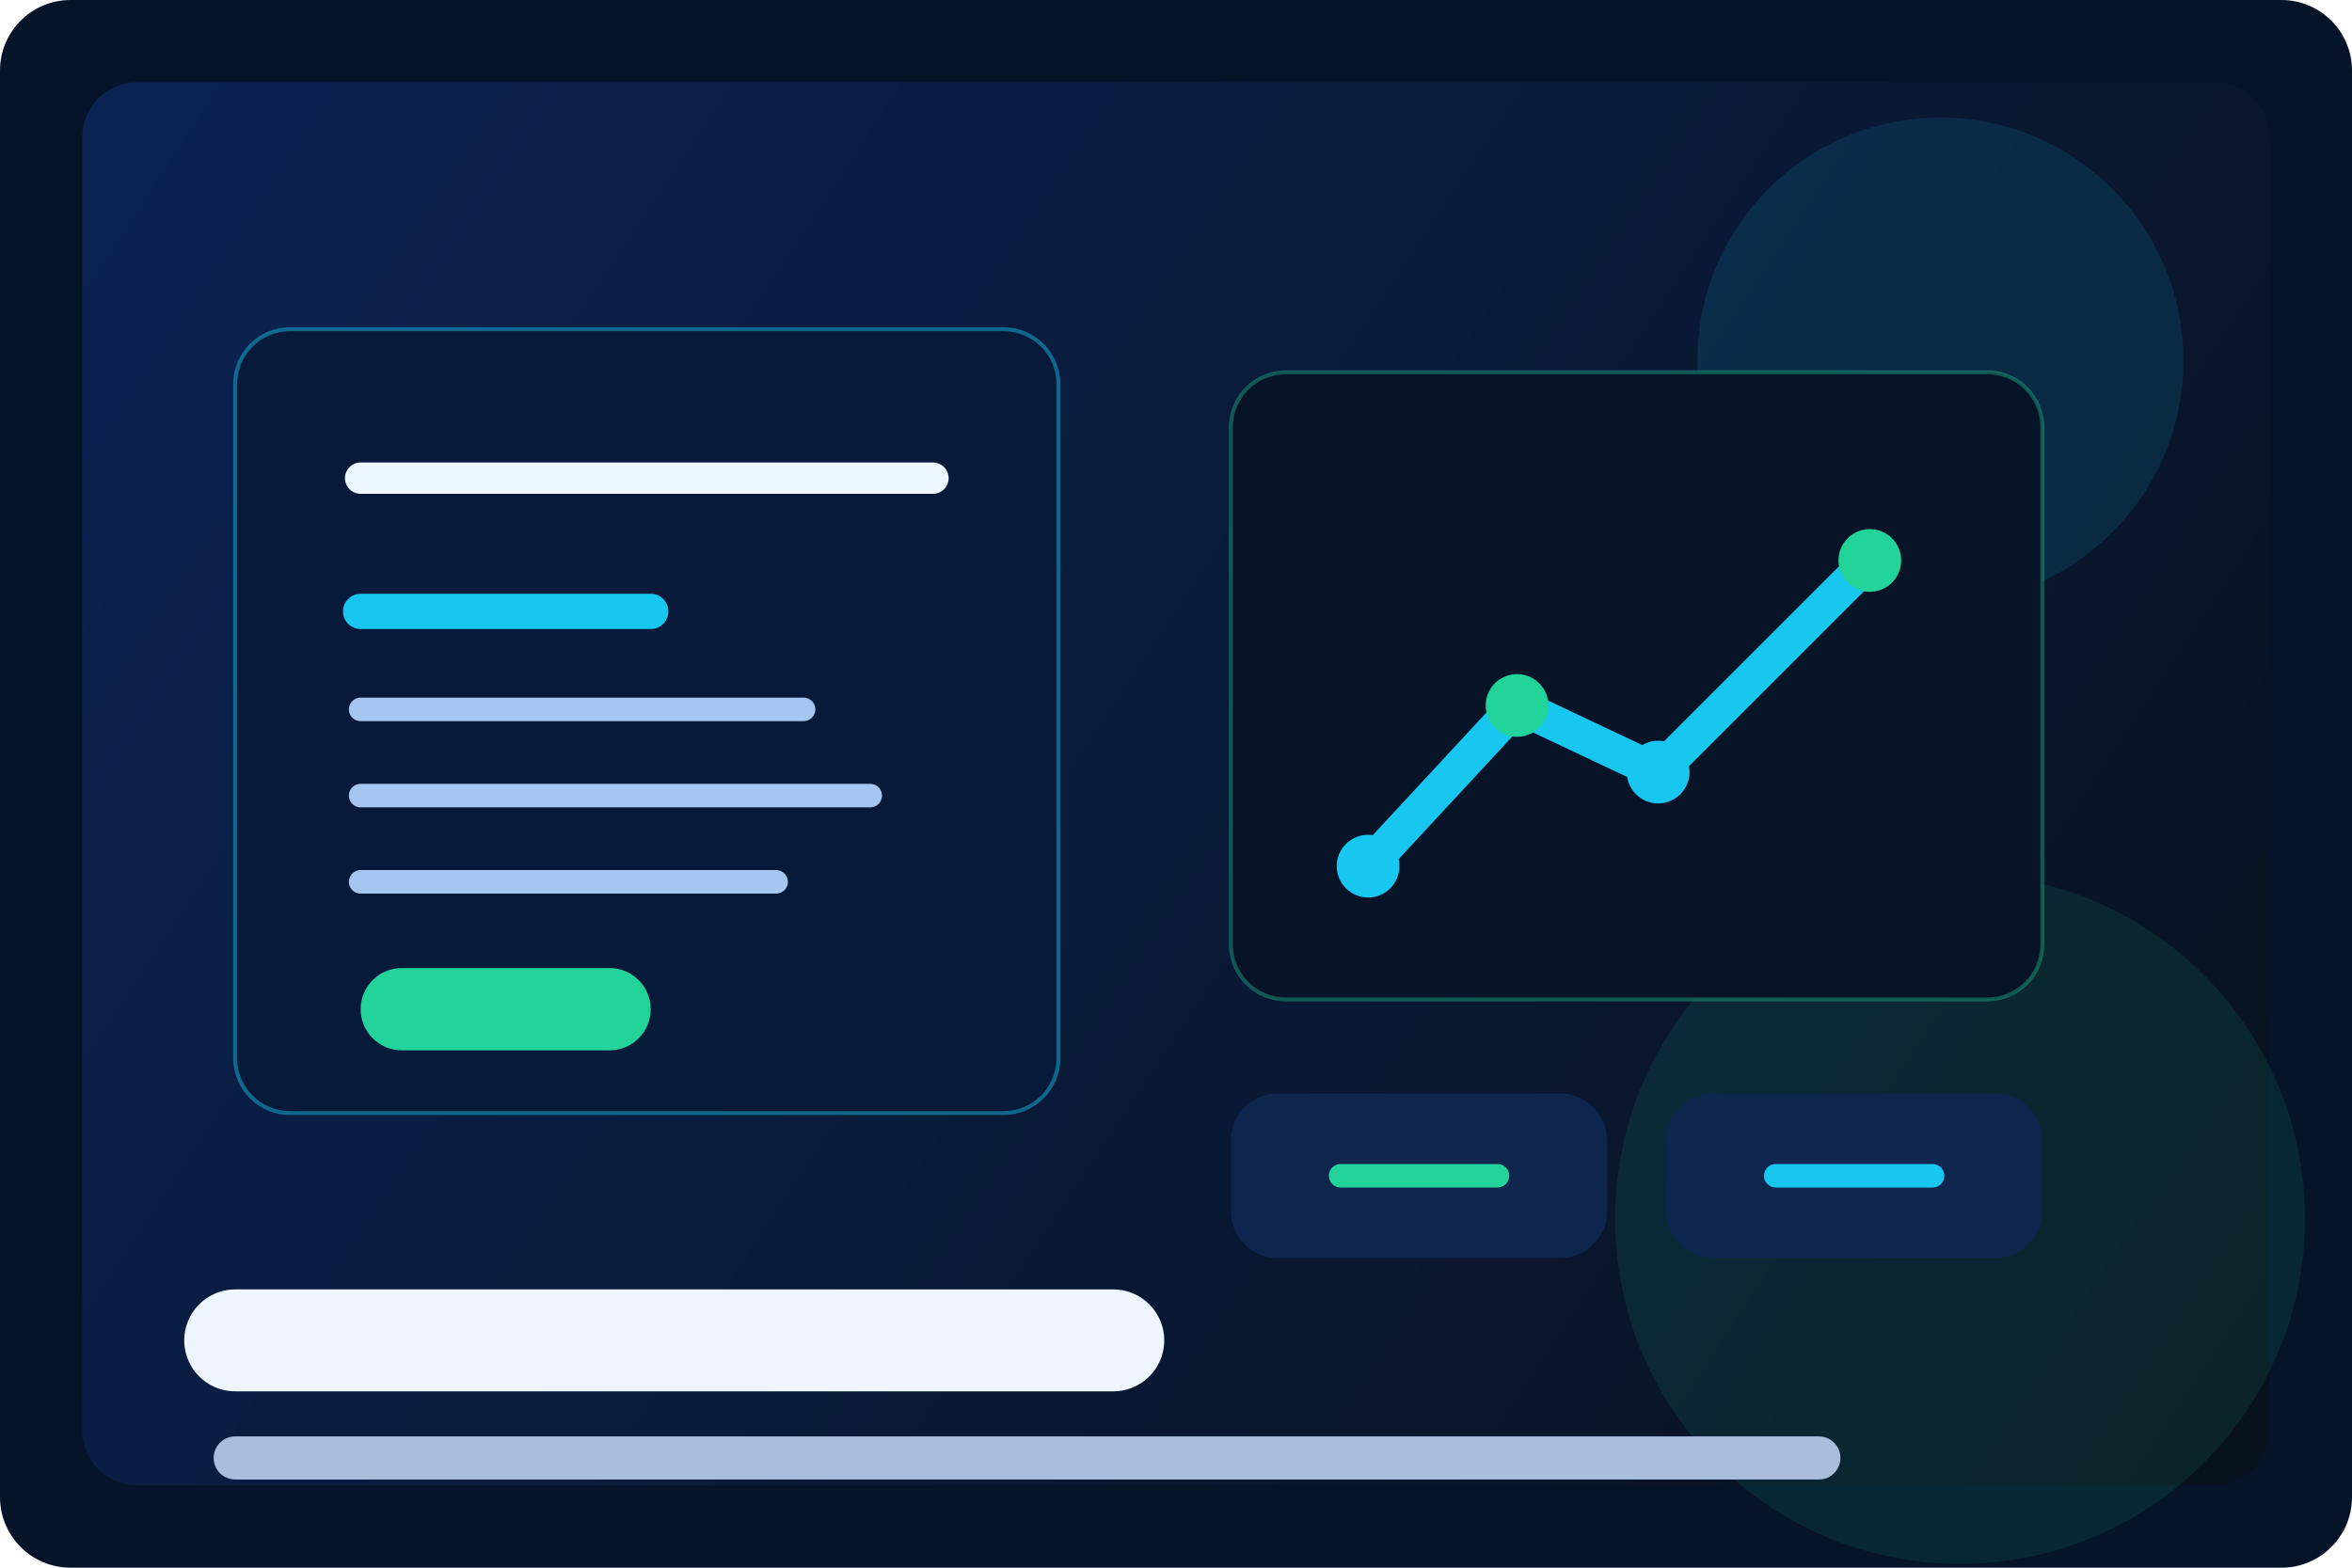
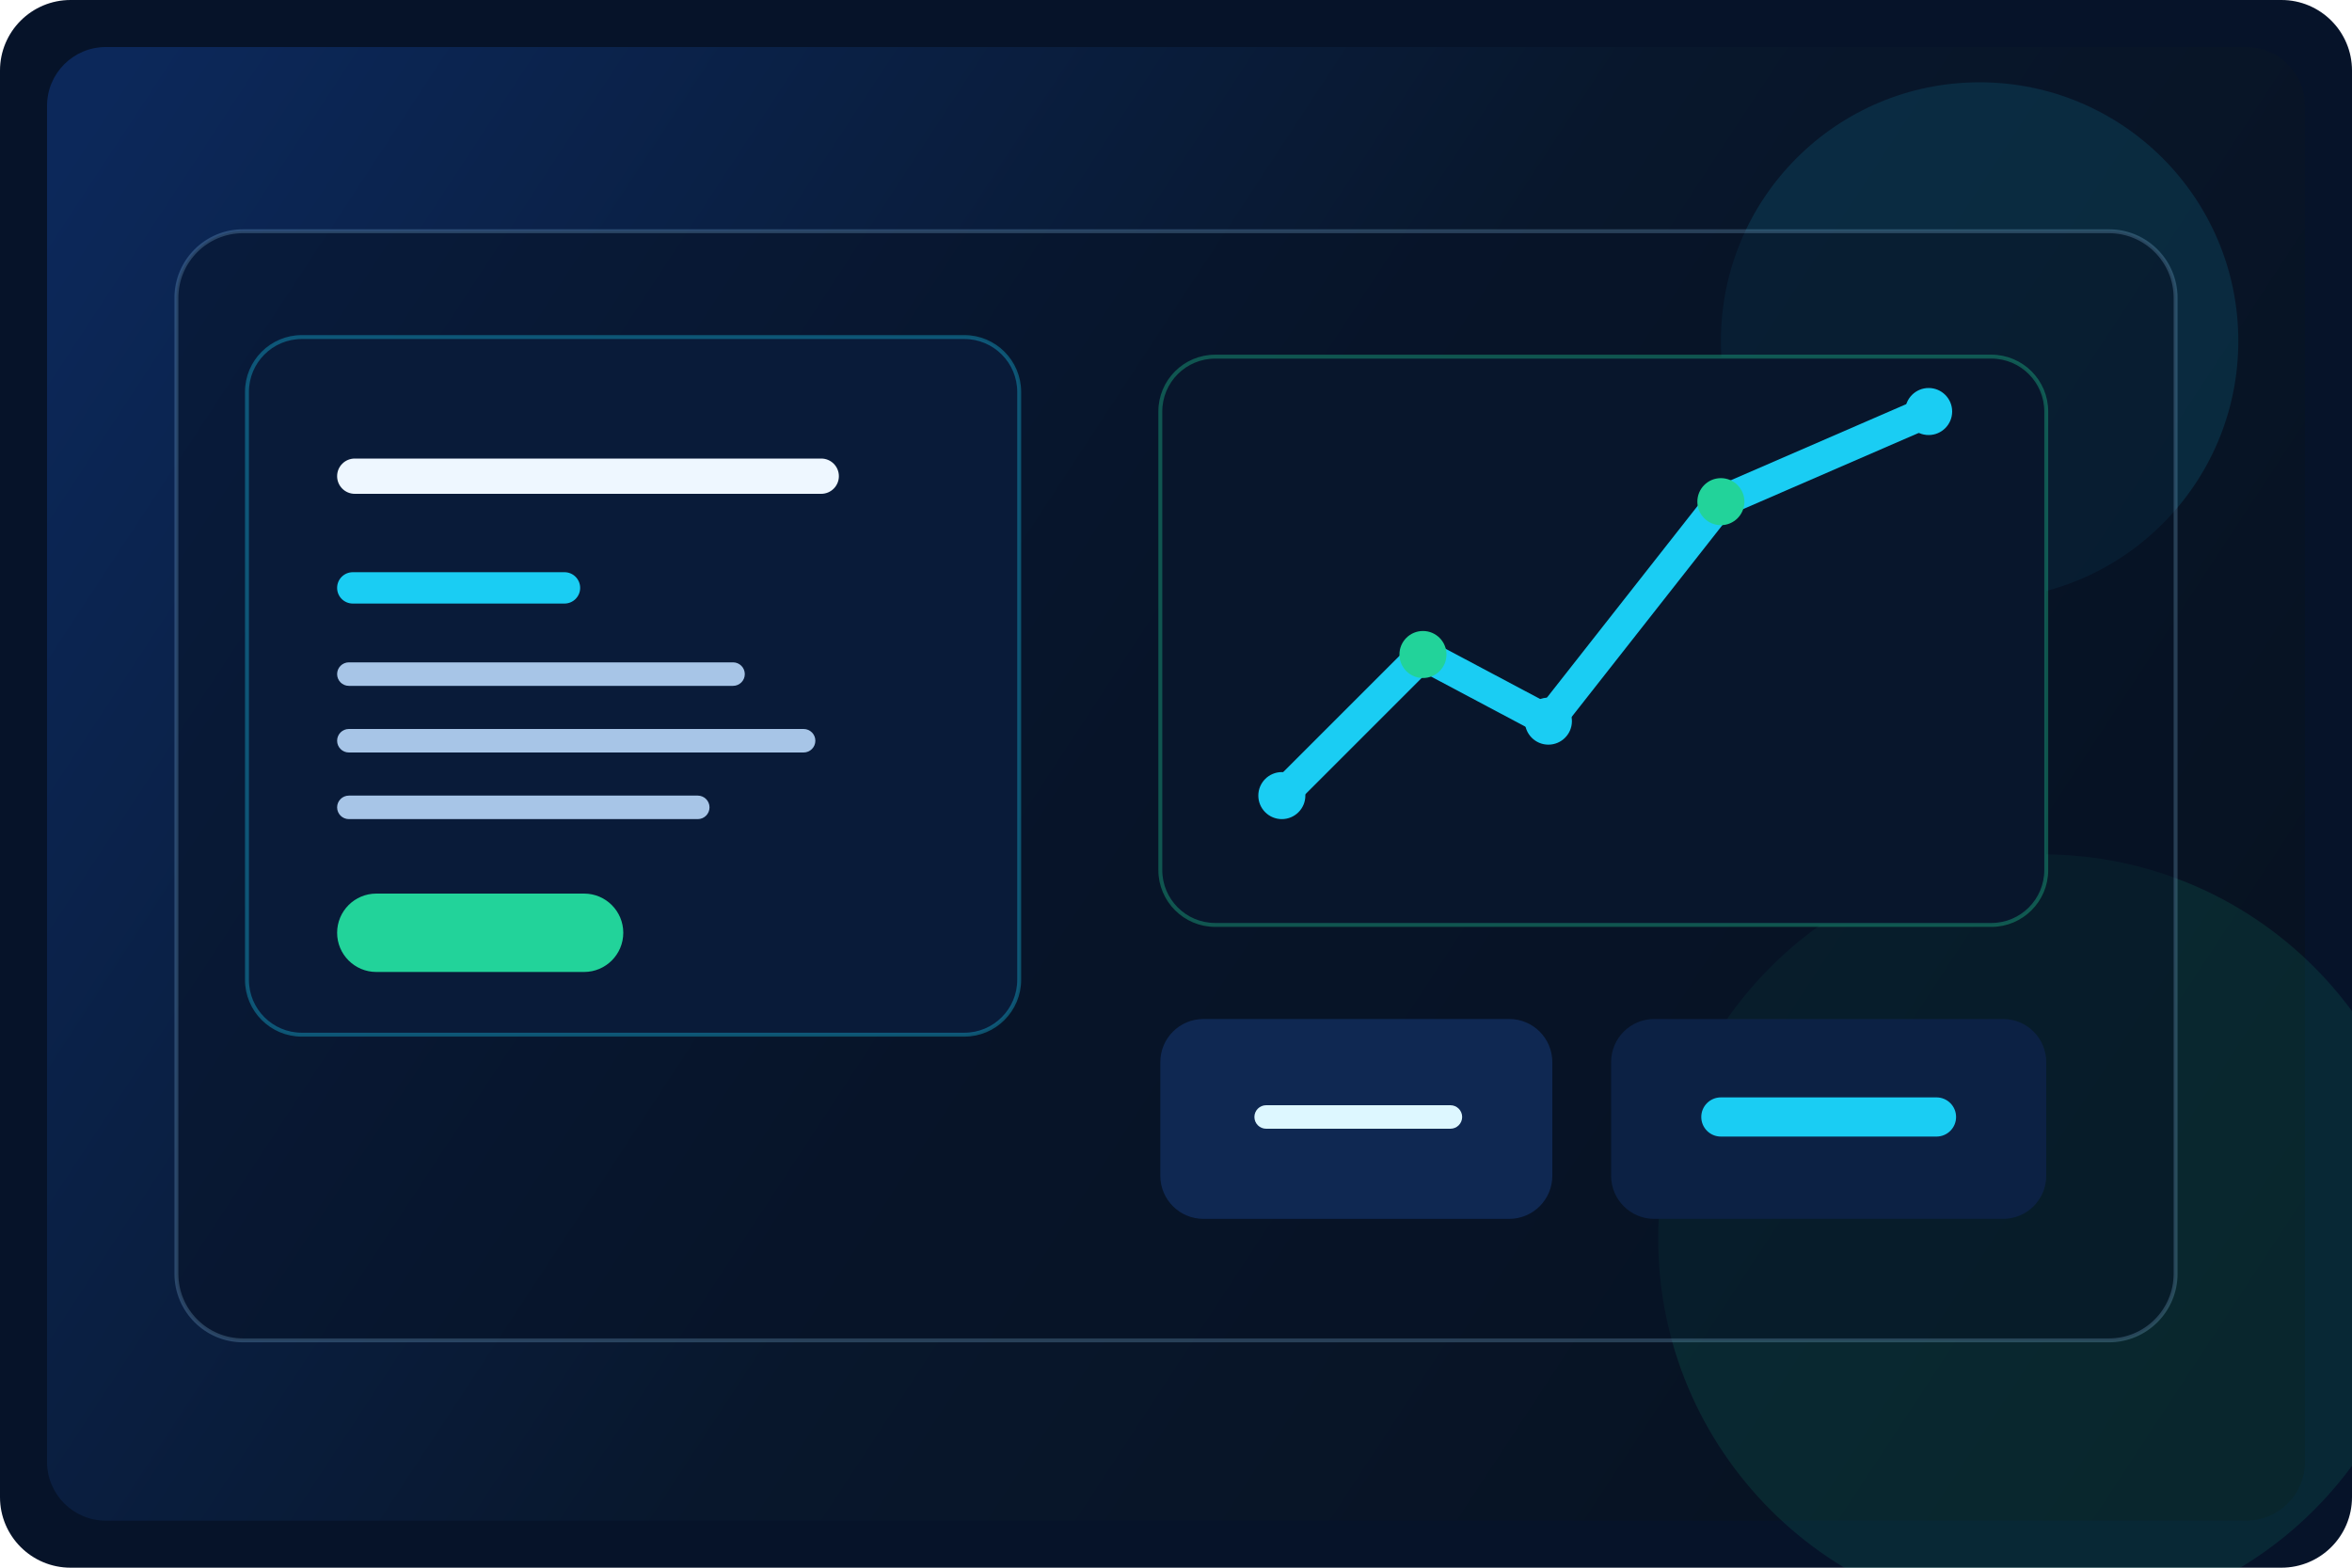
<svg xmlns="http://www.w3.org/2000/svg" width="1200" height="800" viewBox="0 0 1200 800" fill="none">
-   <rect width="1200" height="800" rx="36" fill="#06142A" />
-   <rect x="42" y="42" width="1116" height="716" rx="28" fill="url(#paint0_linear_6_1)" />
-   <circle cx="990" cy="184" r="124" fill="#18C7F0" fill-opacity="0.12" />
-   <circle cx="1000" cy="622" r="176" fill="#22D39A" fill-opacity="0.1" />
-   <rect x="120" y="168" width="420" height="400" rx="28" fill="#081A39" stroke="#18C7F0" stroke-opacity="0.45" stroke-width="2" />
-   <path d="M184 244H476" stroke="#ECF7FF" stroke-width="16" stroke-linecap="round" />
-   <path d="M184 312H332" stroke="#18C7F0" stroke-width="18" stroke-linecap="round" />
-   <path d="M184 362H410" stroke="#A5C6F0" stroke-width="12" stroke-linecap="round" />
-   <path d="M184 406H444" stroke="#A5C6F0" stroke-width="12" stroke-linecap="round" />
-   <path d="M184 450H396" stroke="#A5C6F0" stroke-width="12" stroke-linecap="round" />
-   <rect x="184" y="494" width="148" height="42" rx="21" fill="#22D39A" />
-   <rect x="628" y="190" width="414" height="320" rx="28" fill="#071427" stroke="#22D39A" stroke-opacity="0.35" stroke-width="2" />
-   <path d="M698 442L774 360L846 394L954 286" stroke="#18C7F0" stroke-width="18" stroke-linecap="round" stroke-linejoin="round" />
-   <circle cx="698" cy="442" r="16" fill="#18C7F0" />
-   <circle cx="774" cy="360" r="16" fill="#22D39A" />
-   <circle cx="846" cy="394" r="16" fill="#18C7F0" />
-   <circle cx="954" cy="286" r="16" fill="#22D39A" />
-   <rect x="628" y="558" width="192" height="84" rx="24" fill="#0E264E" />
-   <rect x="850" y="558" width="192" height="84" rx="24" fill="#0E264E" />
-   <path d="M684 600H764" stroke="#22D39A" stroke-width="12" stroke-linecap="round" />
-   <path d="M906 600H986" stroke="#18C7F0" stroke-width="12" stroke-linecap="round" />
-   <path d="M120 684H568" stroke="#EDF5FF" stroke-width="52" stroke-linecap="round" />
-   <path d="M120 744H928" stroke="#A8BEDC" stroke-width="22" stroke-linecap="round" />
+   <rect width="1200" height="800" rx="36" fill="#061329" />
+   <rect x="24" y="24" width="1152" height="752" rx="30" fill="url(#bg6)" />
+   <circle cx="1010" cy="174" r="132" fill="#1ACDF3" fill-opacity=".12" />
+   <circle cx="1042" cy="632" r="196" fill="#22D39A" fill-opacity=".11" />
+   <rect x="90" y="118" width="1020" height="566" rx="34" fill="rgba(7,18,37,.52)" stroke="rgba(157,214,255,.22)" stroke-width="2" />
+   <rect x="126" y="172" width="394" height="356" rx="28" fill="#091B39" stroke="rgba(26,205,243,.34)" stroke-width="2" />
+   <rect x="172" y="234" width="256" height="18" rx="9" fill="#EEF7FF" />
+   <rect x="172" y="292" width="124" height="16" rx="8" fill="#1ACDF3" />
+   <rect x="172" y="338" width="208" height="12" rx="6" fill="#A7C5E7" />
+   <rect x="172" y="372" width="244" height="12" rx="6" fill="#A7C5E7" />
+   <rect x="172" y="406" width="190" height="12" rx="6" fill="#A7C5E7" />
+   <rect x="172" y="456" width="146" height="40" rx="20" fill="#22D39A" />
+   <rect x="592" y="182" width="452" height="290" rx="28" fill="#08162C" stroke="rgba(34,211,154,.34)" stroke-width="2" />
+   <path d="M654 406L726 334L790 368L878 256L984 210" stroke="#1ACDF3" stroke-width="16" stroke-linecap="round" stroke-linejoin="round" />
+   <circle cx="654" cy="406" r="12" fill="#1ACDF3" />
+   <circle cx="726" cy="334" r="12" fill="#22D39A" />
+   <circle cx="790" cy="368" r="12" fill="#1ACDF3" />
+   <circle cx="878" cy="256" r="12" fill="#22D39A" />
+   <circle cx="984" cy="210" r="12" fill="#1ACDF3" />
+   <rect x="592" y="520" width="200" height="102" rx="22" fill="#0F2852" />
+   <rect x="822" y="520" width="222" height="102" rx="22" fill="#0C2144" />
+   <rect x="640" y="564" width="106" height="12" rx="6" fill="#DDF7FF" />
+   <rect x="868" y="560" width="130" height="20" rx="10" fill="#1ACDF3" />
  <defs>
-     <linearGradient id="paint0_linear_6_1" x1="62" y1="54" x2="1126" y2="760" gradientUnits="userSpaceOnUse">
-       <stop stop-color="#0B2353" />
-       <stop offset="1" stop-color="#08111E" />
+     <linearGradient id="bg6" x1="56" y1="44" x2="1144" y2="758" gradientUnits="userSpaceOnUse">
+       <stop stop-color="#0C285A" />
+       <stop offset=".5" stop-color="#08172C" />
+       <stop offset="1" stop-color="#07111F" />
    </linearGradient>
  </defs>
</svg>
